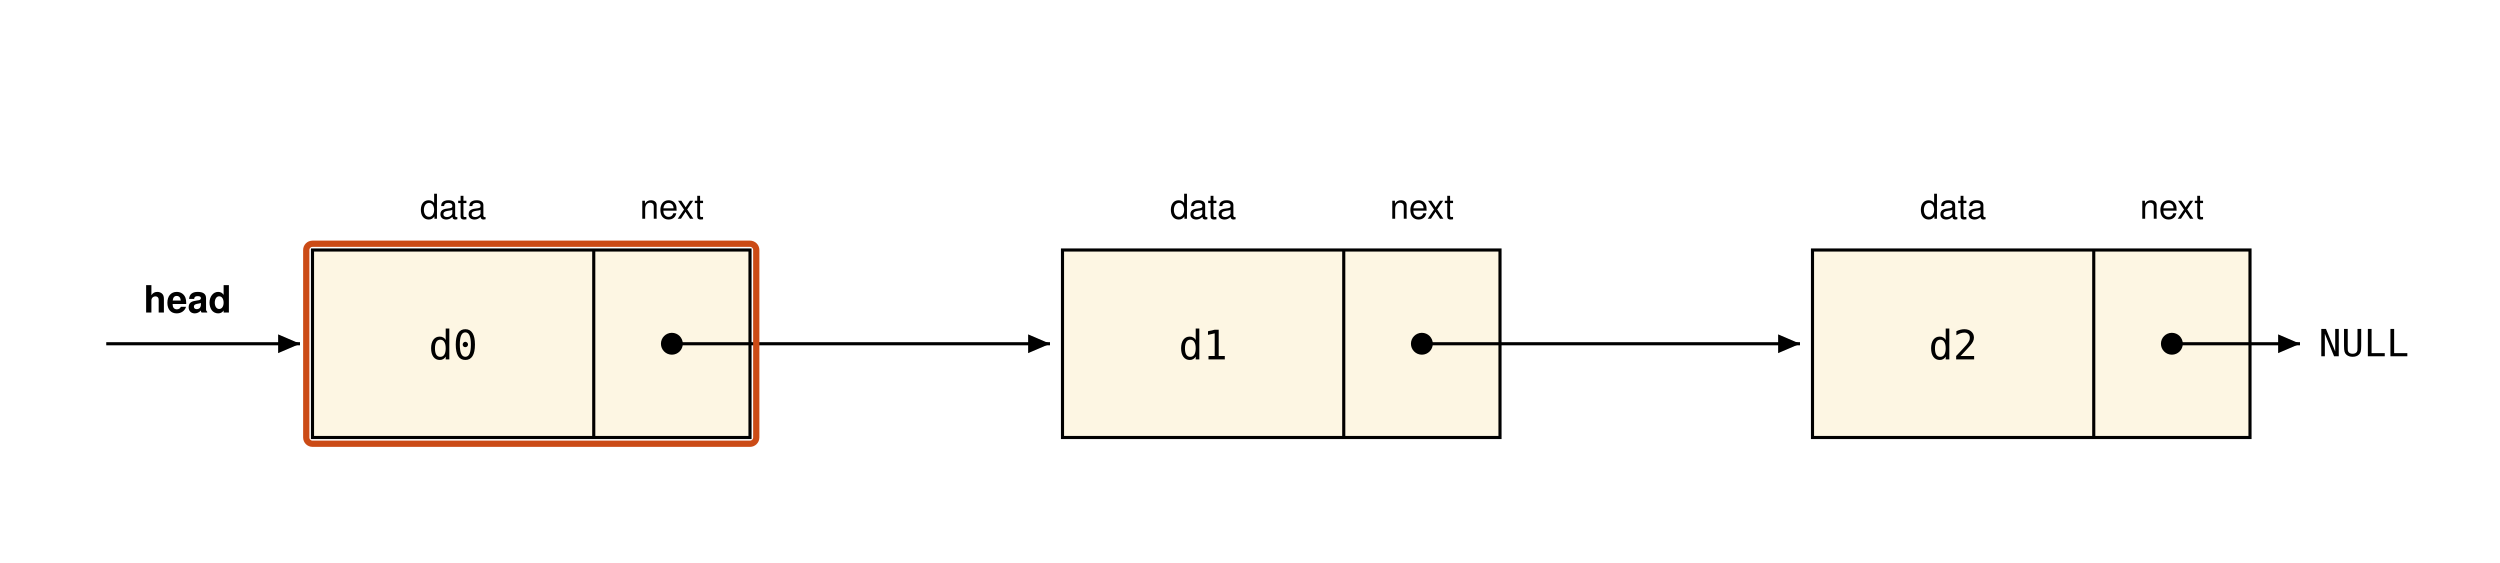
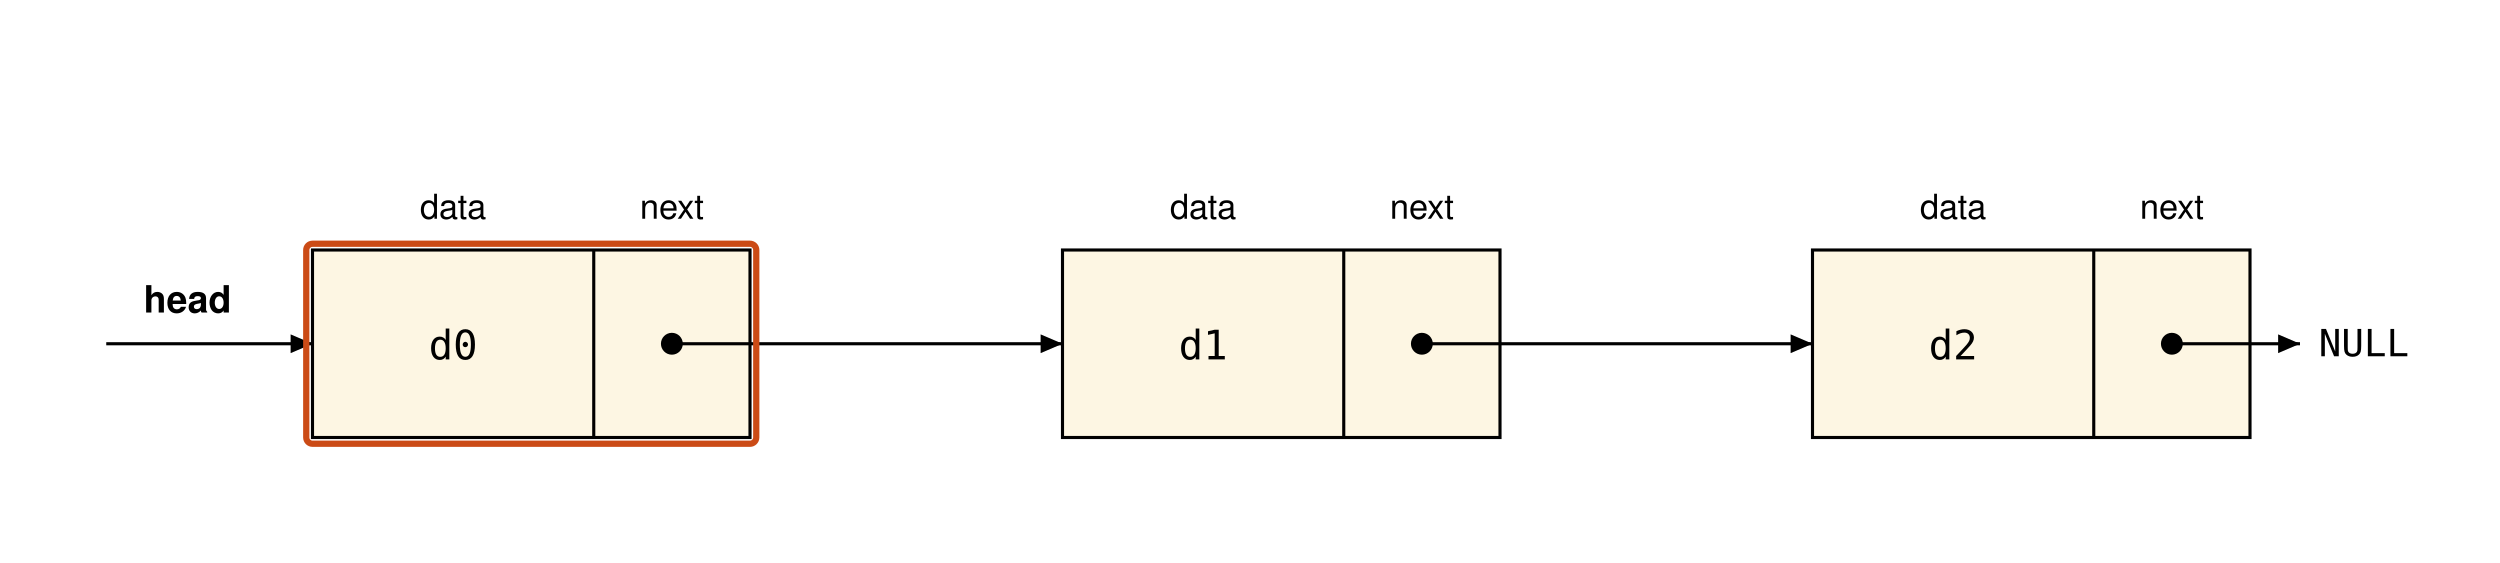
<svg xmlns="http://www.w3.org/2000/svg" version="1.1" width="800px" height="180px" viewBox="0 0 800 180" style="background: transparent; background-color: transparent; color-scheme: light dark;" font-family="Helvetica">
  <style>
    .box  { fill: #fdf6e3; stroke: #000000; stroke-width: 1;
            fill: light-dark(#fdf6e3, #201a0a); stroke: light-dark(#000000, #ffffff); }
    .div  { stroke: #000000; stroke-width: 1;
            stroke: light-dark(#000000, #ffffff); }
    .dot  { fill: #000000; fill: light-dark(#000000, #ffffff); }
    .ah   { fill: #000000; fill: light-dark(#000000, #ffffff); }
    .val  { fill: #000000; font-size: 13px; text-anchor: middle; font-family: monospace;
            fill: light-dark(#000000, #ffffff); }
    .lbl  { fill: #000000; font-size: 11px; text-anchor: middle;
            fill: light-dark(#000000, #ffffff); }
    .ptr  { fill: #000000; font-size: 12px; text-anchor: middle; font-weight: bold;
            fill: light-dark(#000000, #ffffff); }
    .nul  { fill: #000000; font-size: 12px; text-anchor: start; font-family: monospace;
            fill: light-dark(#000000, #ffffff); }

    /* traversal cursor: walks the chain by following the next pointer */
    .cursor { fill: none; stroke: #cb4b16; stroke-width: 2;
              stroke: light-dark(#cb4b16, #eb7a4a);
              animation: walk 6s ease-in-out infinite; }

    @keyframes walk {
        0% { transform: translateX(0px);   opacity: 0; }
        5% { transform: translateX(0px);   opacity: 1; }
       28% { transform: translateX(0px);   opacity: 1; }
       36% { transform: translateX(240px); opacity: 1; }
       59% { transform: translateX(240px); opacity: 1; }
       67% { transform: translateX(480px); opacity: 1; }
       92% { transform: translateX(480px); opacity: 1; }
      100% { transform: translateX(480px); opacity: 0; }
    }

    @media (prefers-reduced-motion: reduce) {
      .cursor { animation: none; opacity: 0; }
    }
  </style>
  <defs>
    <marker id="arrow" markerWidth="8" markerHeight="8" refX="7" refY="3" orient="auto" markerUnits="strokeWidth">
      <path class="ah" d="M0,0 L7,3 L0,6 z" />
    </marker>
  </defs>
  <text class="lbl" x="145" y="70">data</text>
  <text class="lbl" x="215" y="70">next</text>
  <text class="lbl" x="385" y="70">data</text>
  <text class="lbl" x="455" y="70">next</text>
  <text class="lbl" x="625" y="70">data</text>
  <text class="lbl" x="695" y="70">next</text>
  <text class="ptr" x="60" y="100">head</text>
-   <line class="div" x1="34" y1="110" x2="96" y2="110" marker-end="url(#arrow)" />
+   <line class="div" x1="34" y1="110" x2="100" y2="110" marker-end="url(#arrow)" />
  <rect class="box" x="100" y="80" width="140" height="60" />
  <line class="div" x1="190" y1="80" x2="190" y2="140" />
  <text class="val" x="145" y="115">d0</text>
  <circle class="dot" cx="215" cy="110" r="3.5" />
-   <line class="div" x1="215" y1="110" x2="336" y2="110" marker-end="url(#arrow)" />
+   <line class="div" x1="215" y1="110" x2="340" y2="110" marker-end="url(#arrow)" />
  <rect class="box" x="340" y="80" width="140" height="60" />
  <line class="div" x1="430" y1="80" x2="430" y2="140" />
  <text class="val" x="385" y="115">d1</text>
  <circle class="dot" cx="455" cy="110" r="3.5" />
-   <line class="div" x1="455" y1="110" x2="576" y2="110" marker-end="url(#arrow)" />
+   <line class="div" x1="455" y1="110" x2="580" y2="110" marker-end="url(#arrow)" />
  <rect class="box" x="580" y="80" width="140" height="60" />
  <line class="div" x1="670" y1="80" x2="670" y2="140" />
  <text class="val" x="625" y="115">d2</text>
  <circle class="dot" cx="695" cy="110" r="3.5" />
  <line class="div" x1="695" y1="110" x2="736" y2="110" marker-end="url(#arrow)" />
  <text class="nul" x="742" y="114">NULL</text>
  <rect class="cursor" x="98" y="78" width="144" height="64" rx="2" />
</svg>
